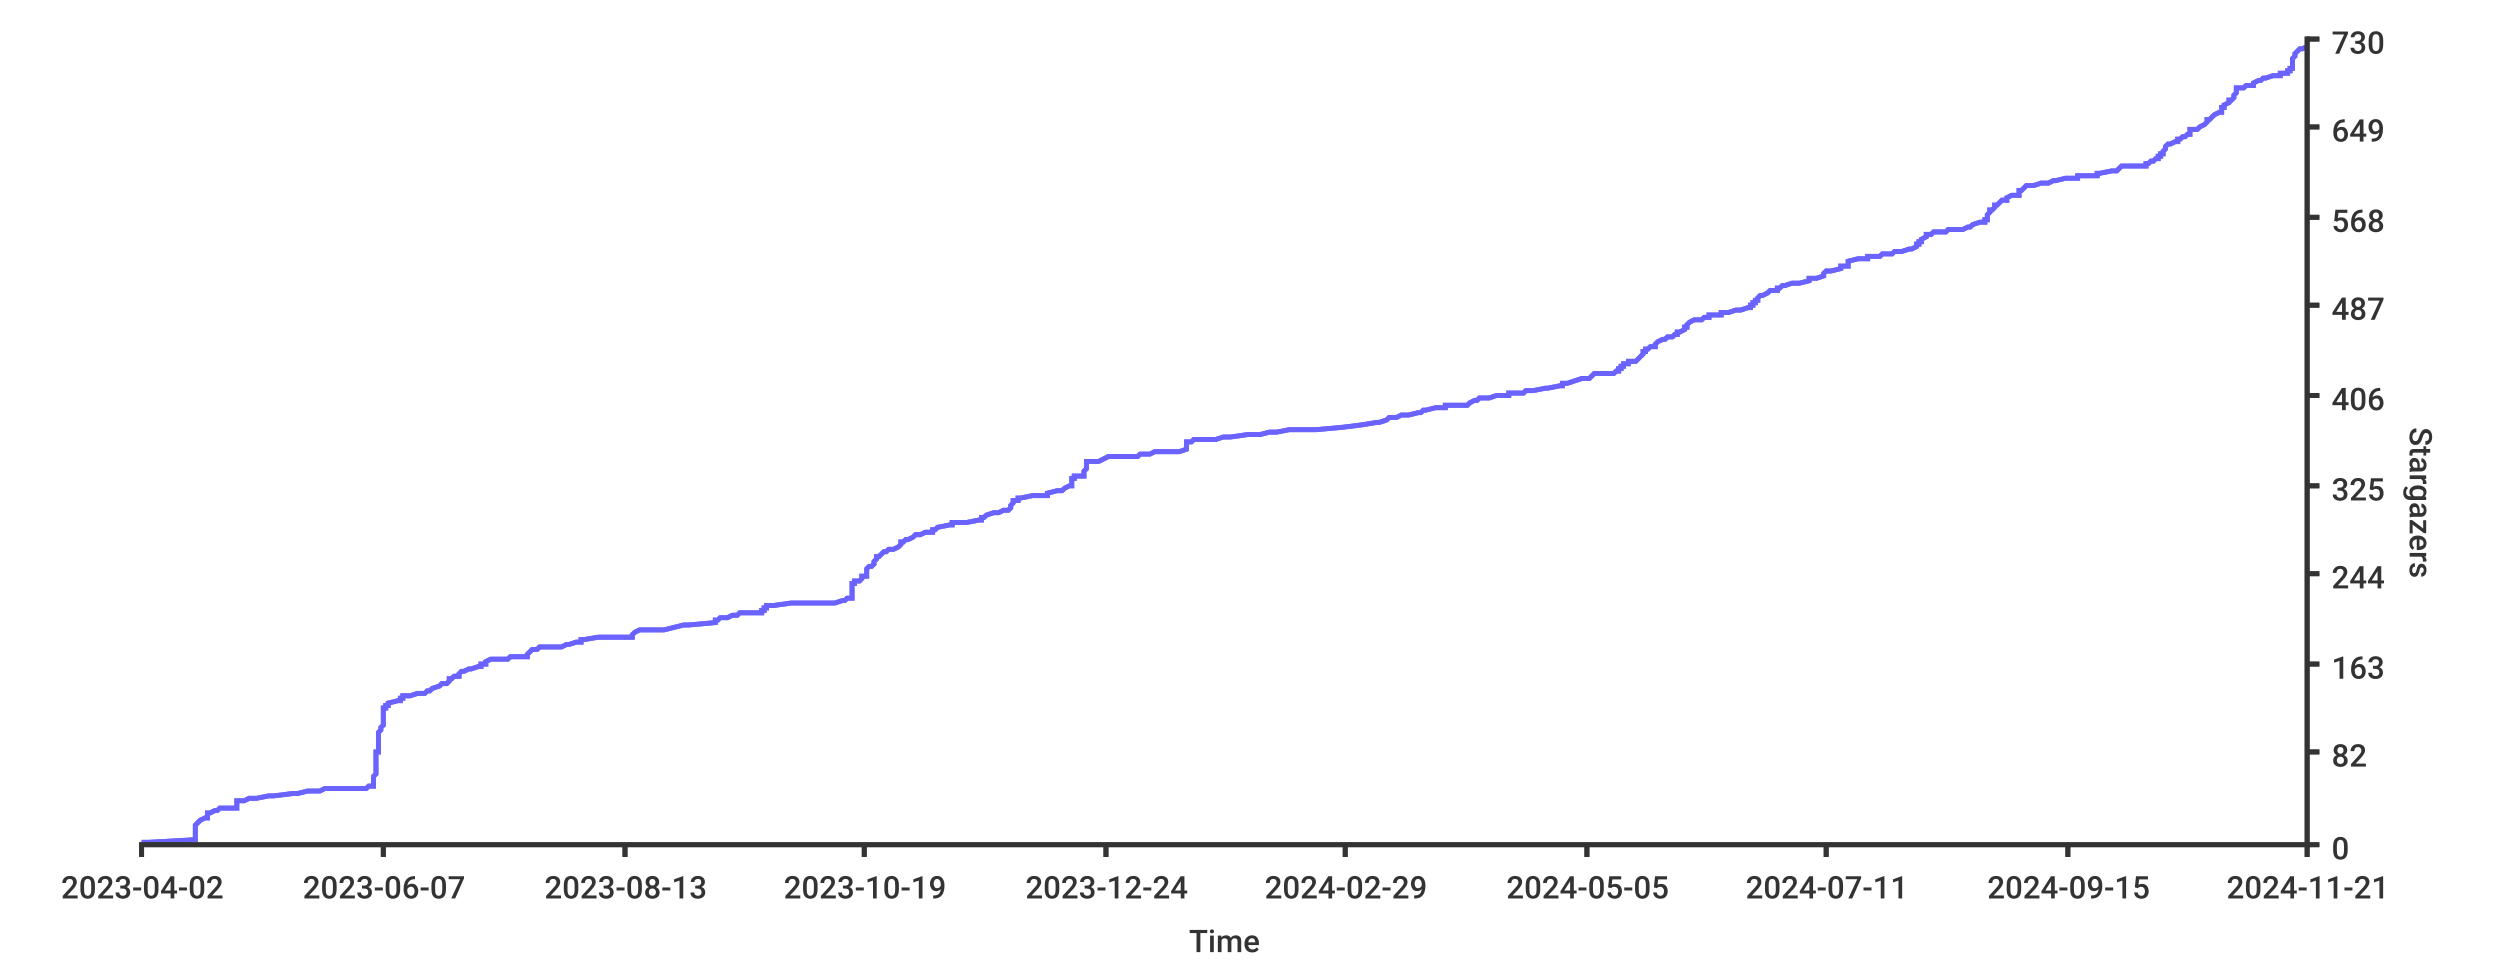
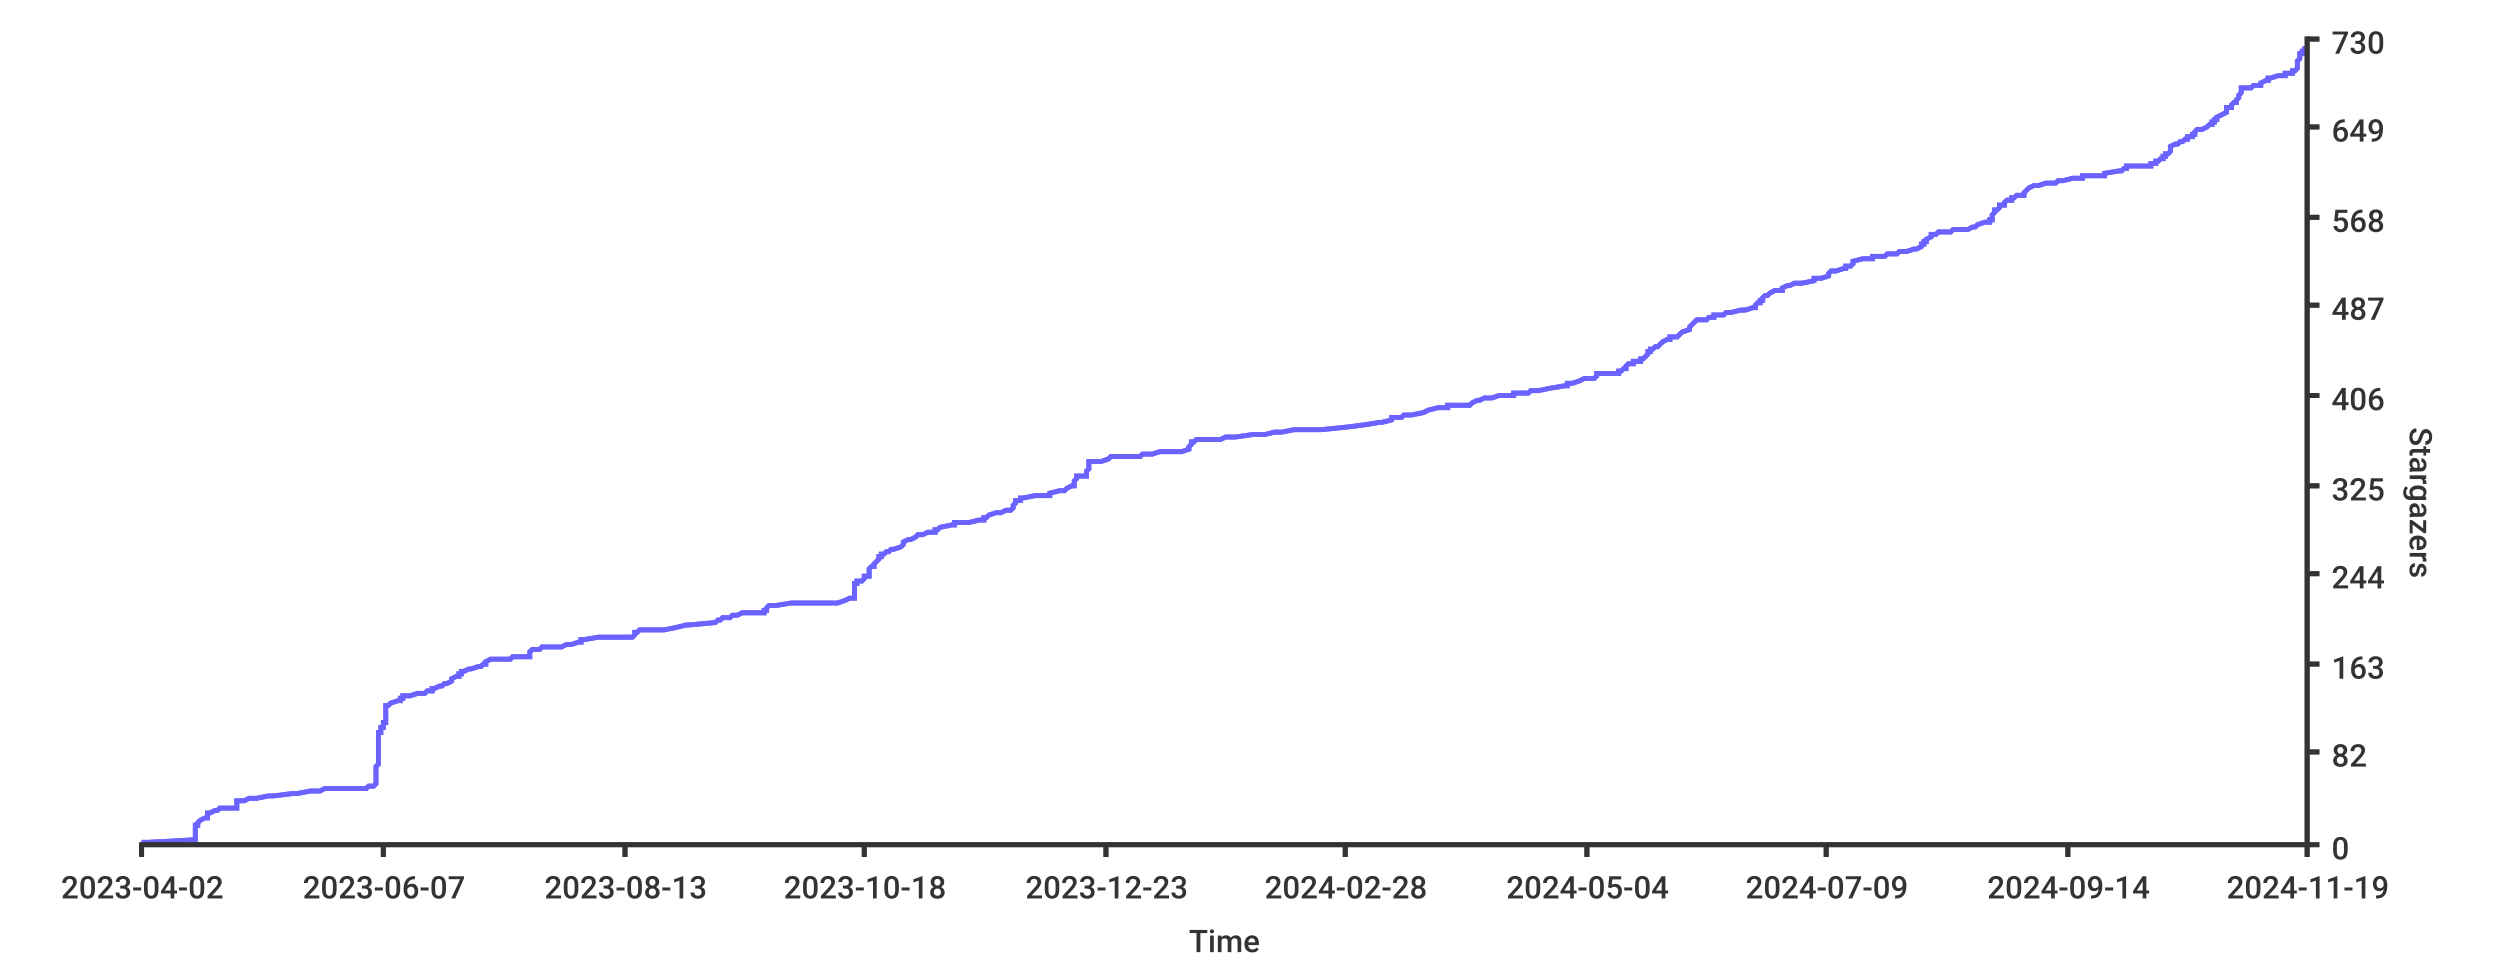
<svg xmlns="http://www.w3.org/2000/svg" width="1024px" height="400px">
  <style type="text/css">
path { fill: none; stroke: rgb(51,51,51); }
path.series { stroke: #6b63ff; }
rect.background { fill: rgb(255,255,255); stroke: none; }

text {
	stroke-width: 0;
	stroke: none;
	fill: rgba(51,51,51,1.0);
	font-size: 12.8px;
	font-family: 'Roboto Medium', sans-serif;
}
</style>
-   <rect x="0" y="0" width="1024px" height="400px" class="background" rx="8" />
-   <rect y="0" width="1024px" height="400px" class="background" rx="8" x="0" />
-   <path stroke-width="2" class="series" d="M 58 345 L 61 345 L 79 344 L 80 344 L 80 343 L 80 343 L 80 342 L 80 342 L 80 341 L 80 341 L 80 341 L 80 340 L 80 340 L 80 339 L 80 339 L 80 338 L 80 338 L 81 337 L 81 337 L 82 336 L 82 336 L 82 336 L 84 335 L 85 335 L 85 334 L 85 334 L 85 333 L 86 333 L 88 332 L 89 332 L 90 331 L 91 331 L 97 331 L 97 330 L 97 330 L 97 329 L 97 329 L 97 328 L 100 328 L 102 327 L 103 327 L 105 327 L 110 326 L 112 326 L 120 325 L 122 325 L 126 324 L 131 324 L 133 323 L 150 323 L 151 322 L 151 322 L 153 322 L 153 321 L 153 321 L 153 320 L 153 320 L 153 319 L 153 319 L 153 318 L 153 318 L 154 317 L 154 317 L 154 317 L 154 316 L 154 316 L 154 315 L 154 315 L 154 314 L 154 314 L 154 313 L 154 313 L 154 313 L 154 312 L 154 312 L 154 311 L 154 311 L 154 310 L 154 310 L 154 309 L 154 309 L 154 308 L 154 308 L 155 308 L 155 307 L 155 307 L 155 306 L 155 306 L 155 305 L 155 305 L 155 304 L 155 304 L 155 303 L 155 303 L 155 303 L 155 302 L 155 302 L 155 301 L 155 301 L 155 300 L 155 300 L 156 299 L 156 299 L 156 298 L 156 298 L 156 298 L 157 297 L 157 297 L 157 296 L 157 296 L 157 295 L 157 295 L 157 294 L 157 294 L 157 294 L 157 293 L 157 293 L 157 292 L 157 292 L 157 291 L 157 291 L 157 290 L 158 290 L 158 289 L 159 289 L 159 289 L 159 288 L 159 288 L 163 287 L 164 287 L 164 286 L 165 286 L 165 285 L 168 285 L 171 284 L 171 284 L 174 284 L 175 283 L 176 283 L 177 282 L 177 282 L 180 281 L 180 281 L 181 280 L 182 280 L 183 280 L 184 279 L 184 279 L 184 278 L 185 278 L 186 277 L 188 277 L 188 276 L 188 276 L 189 275 L 189 275 L 190 275 L 192 274 L 193 274 L 196 273 L 197 273 L 197 272 L 199 272 L 199 271 L 199 271 L 201 270 L 208 270 L 208 270 L 209 269 L 216 269 L 216 268 L 216 268 L 217 267 L 217 267 L 218 266 L 220 266 L 221 265 L 222 265 L 230 265 L 232 264 L 233 264 L 236 263 L 238 263 L 238 262 L 239 262 L 245 261 L 251 261 L 259 261 L 259 260 L 259 260 L 260 259 L 260 259 L 262 258 L 272 258 L 276 257 L 276 257 L 280 256 L 281 256 L 282 256 L 293 255 L 293 255 L 293 254 L 294 254 L 295 253 L 298 253 L 300 252 L 302 252 L 303 251 L 306 251 L 312 251 L 312 250 L 313 250 L 313 249 L 314 249 L 314 248 L 317 248 L 324 247 L 337 247 L 342 247 L 345 246 L 346 246 L 347 245 L 349 245 L 349 244 L 349 244 L 349 243 L 349 243 L 349 242 L 349 242 L 349 242 L 349 241 L 349 241 L 349 240 L 349 240 L 349 239 L 350 239 L 350 238 L 352 238 L 353 237 L 353 237 L 353 237 L 353 236 L 355 236 L 355 235 L 355 235 L 355 234 L 355 234 L 355 233 L 355 233 L 356 232 L 357 232 L 357 232 L 358 231 L 358 231 L 358 230 L 358 230 L 359 229 L 359 229 L 359 228 L 359 228 L 360 228 L 361 227 L 361 227 L 362 226 L 363 226 L 364 225 L 366 225 L 368 224 L 368 224 L 369 223 L 369 223 L 369 223 L 369 222 L 370 222 L 371 221 L 372 221 L 374 220 L 374 220 L 375 219 L 377 219 L 379 218 L 379 218 L 382 218 L 382 217 L 383 217 L 384 216 L 384 216 L 389 215 L 390 215 L 390 214 L 394 214 L 396 214 L 401 213 L 402 213 L 402 212 L 403 212 L 404 211 L 404 211 L 407 210 L 409 210 L 411 209 L 411 209 L 413 209 L 414 208 L 414 208 L 414 207 L 414 207 L 415 206 L 415 206 L 415 205 L 417 205 L 417 204 L 417 204 L 418 204 L 423 203 L 429 203 L 429 202 L 429 202 L 433 201 L 435 201 L 436 200 L 436 200 L 438 199 L 439 199 L 439 199 L 439 198 L 439 198 L 439 197 L 439 197 L 439 196 L 440 196 L 440 195 L 441 195 L 444 195 L 444 194 L 444 194 L 444 193 L 444 193 L 445 192 L 445 192 L 445 191 L 445 191 L 445 190 L 445 190 L 445 190 L 445 189 L 450 189 L 452 188 L 452 188 L 454 187 L 466 187 L 467 186 L 471 186 L 473 185 L 481 185 L 483 185 L 486 184 L 486 184 L 486 183 L 486 183 L 486 182 L 486 182 L 486 181 L 487 181 L 488 181 L 489 180 L 498 180 L 501 179 L 504 179 L 511 178 L 516 178 L 520 177 L 523 177 L 528 176 L 529 176 L 539 176 L 550 175 L 550 175 L 558 174 L 558 174 L 564 173 L 565 173 L 568 172 L 568 172 L 569 171 L 569 171 L 572 171 L 574 170 L 577 170 L 581 169 L 582 169 L 583 168 L 584 168 L 588 167 L 592 167 L 592 166 L 596 166 L 601 166 L 602 165 L 602 165 L 604 164 L 605 164 L 606 163 L 610 163 L 613 162 L 616 162 L 618 162 L 618 161 L 624 161 L 625 160 L 628 160 L 633 159 L 634 159 L 639 158 L 640 158 L 640 157 L 642 157 L 642 157 L 645 156 L 645 156 L 648 155 L 651 155 L 652 154 L 652 154 L 653 153 L 661 153 L 662 152 L 662 152 L 663 152 L 663 151 L 664 151 L 664 150 L 665 150 L 665 149 L 667 149 L 667 148 L 669 148 L 670 148 L 671 147 L 671 147 L 672 146 L 672 146 L 673 145 L 673 145 L 673 144 L 674 144 L 674 143 L 674 143 L 675 143 L 676 142 L 678 142 L 678 141 L 678 141 L 679 140 L 679 140 L 681 139 L 682 139 L 683 138 L 683 138 L 685 138 L 686 137 L 687 137 L 687 136 L 688 136 L 690 135 L 690 135 L 690 134 L 691 134 L 691 133 L 691 133 L 691 133 L 692 132 L 692 132 L 694 131 L 697 131 L 698 130 L 700 130 L 700 129 L 703 129 L 705 129 L 705 128 L 708 128 L 711 127 L 713 127 L 716 126 L 717 126 L 717 125 L 718 125 L 718 124 L 719 124 L 719 124 L 719 123 L 720 123 L 720 122 L 720 122 L 721 121 L 722 121 L 724 120 L 724 120 L 725 119 L 725 119 L 728 119 L 728 118 L 729 118 L 730 117 L 731 117 L 734 116 L 737 116 L 741 115 L 741 115 L 741 115 L 741 114 L 744 114 L 747 113 L 747 113 L 747 112 L 747 112 L 748 111 L 750 111 L 754 110 L 754 110 L 754 110 L 754 109 L 757 109 L 757 108 L 757 108 L 757 107 L 757 107 L 761 106 L 765 106 L 765 105 L 770 105 L 770 105 L 771 104 L 775 104 L 776 103 L 779 103 L 782 102 L 783 102 L 785 101 L 785 101 L 785 100 L 786 100 L 786 100 L 786 99 L 787 99 L 787 98 L 787 98 L 789 97 L 789 97 L 789 96 L 790 96 L 791 96 L 792 95 L 797 95 L 798 94 L 804 94 L 806 93 L 807 93 L 808 92 L 808 92 L 811 91 L 812 91 L 813 91 L 813 90 L 814 90 L 814 89 L 814 89 L 814 88 L 814 88 L 815 87 L 815 87 L 815 86 L 815 86 L 816 86 L 817 85 L 817 85 L 817 84 L 818 84 L 819 83 L 819 83 L 820 82 L 821 82 L 822 82 L 822 81 L 822 81 L 824 80 L 827 80 L 827 79 L 827 79 L 827 78 L 828 78 L 829 77 L 829 77 L 829 77 L 830 76 L 833 76 L 836 75 L 839 75 L 841 74 L 842 74 L 846 73 L 851 73 L 851 72 L 854 72 L 859 72 L 859 71 L 860 71 L 865 70 L 867 70 L 868 69 L 868 69 L 869 68 L 879 68 L 879 67 L 880 67 L 880 67 L 881 66 L 882 66 L 883 65 L 884 65 L 884 64 L 885 64 L 885 63 L 886 63 L 886 63 L 886 62 L 886 62 L 887 61 L 887 61 L 887 60 L 887 60 L 888 59 L 889 59 L 891 58 L 892 58 L 892 58 L 892 57 L 893 57 L 894 56 L 895 56 L 896 55 L 897 55 L 897 54 L 897 54 L 897 53 L 899 53 L 900 53 L 901 52 L 901 52 L 903 51 L 903 51 L 904 50 L 904 50 L 904 49 L 905 49 L 905 49 L 906 48 L 906 48 L 907 47 L 907 47 L 909 46 L 910 46 L 910 45 L 910 45 L 910 44 L 910 44 L 911 44 L 911 43 L 911 43 L 913 42 L 913 42 L 913 41 L 914 41 L 915 40 L 915 40 L 915 39 L 915 39 L 915 39 L 916 38 L 916 38 L 916 37 L 916 37 L 916 36 L 919 36 L 920 35 L 923 35 L 923 34 L 923 34 L 923 34 L 925 33 L 926 33 L 927 32 L 928 32 L 931 31 L 934 31 L 934 30 L 936 30 L 937 30 L 937 29 L 938 29 L 938 28 L 939 28 L 939 27 L 939 27 L 939 26 L 939 26 L 939 25 L 939 25 L 939 25 L 939 24 L 939 24 L 940 23 L 940 23 L 940 22 L 940 22 L 941 21 L 941 21 L 942 20 L 942 20 L 943 20 L 945 19 L 945 19" />
-   <path stroke-width="2" class="series" d="M 58 345 L 61 345 L 79 344 L 80 344 L 80 343 L 80 343 L 80 342 L 80 342 L 80 341 L 80 341 L 80 341 L 80 340 L 80 340 L 80 339 L 80 339 L 80 338 L 80 338 L 81 337 L 81 337 L 82 336 L 82 336 L 82 336 L 84 335 L 85 335 L 85 334 L 85 334 L 85 333 L 86 333 L 88 332 L 89 332 L 90 331 L 91 331 L 97 331 L 97 330 L 97 330 L 97 329 L 97 329 L 97 328 L 100 328 L 102 327 L 103 327 L 105 327 L 110 326 L 112 326 L 120 325 L 122 325 L 126 324 L 131 324 L 133 323 L 150 323 L 151 322 L 151 322 L 153 322 L 153 321 L 153 321 L 153 320 L 153 320 L 153 319 L 153 319 L 153 318 L 153 318 L 154 317 L 154 317 L 154 317 L 154 316 L 154 316 L 154 315 L 154 315 L 154 314 L 154 314 L 154 313 L 154 313 L 154 313 L 154 312 L 154 312 L 154 311 L 154 311 L 154 310 L 154 310 L 154 309 L 154 309 L 154 308 L 154 308 L 155 308 L 155 307 L 155 307 L 155 306 L 155 306 L 155 305 L 155 305 L 155 304 L 155 304 L 155 303 L 155 303 L 155 303 L 155 302 L 155 302 L 155 301 L 155 301 L 155 300 L 155 300 L 156 299 L 156 299 L 156 298 L 156 298 L 156 298 L 157 297 L 157 297 L 157 296 L 157 296 L 157 295 L 157 295 L 157 294 L 157 294 L 157 294 L 157 293 L 157 293 L 157 292 L 157 292 L 157 291 L 157 291 L 157 290 L 158 290 L 158 289 L 159 289 L 159 289 L 159 288 L 159 288 L 163 287 L 164 287 L 164 286 L 165 286 L 165 285 L 168 285 L 171 284 L 171 284 L 174 284 L 175 283 L 176 283 L 177 282 L 177 282 L 180 281 L 180 281 L 181 280 L 182 280 L 183 280 L 184 279 L 184 279 L 184 278 L 185 278 L 186 277 L 188 277 L 188 276 L 188 276 L 189 275 L 189 275 L 190 275 L 192 274 L 193 274 L 196 273 L 197 273 L 197 272 L 199 272 L 199 271 L 199 271 L 201 270 L 208 270 L 208 270 L 209 269 L 216 269 L 216 268 L 216 268 L 217 267 L 217 267 L 218 266 L 220 266 L 221 265 L 222 265 L 230 265 L 232 264 L 233 264 L 236 263 L 238 263 L 238 262 L 239 262 L 245 261 L 251 261 L 259 261 L 259 260 L 259 260 L 260 259 L 260 259 L 262 258 L 272 258 L 276 257 L 276 257 L 280 256 L 281 256 L 282 256 L 293 255 L 293 255 L 293 254 L 294 254 L 295 253 L 298 253 L 300 252 L 302 252 L 303 251 L 306 251 L 312 251 L 312 250 L 313 250 L 313 249 L 314 249 L 314 248 L 317 248 L 324 247 L 337 247 L 342 247 L 345 246 L 346 246 L 347 245 L 349 245 L 349 244 L 349 244 L 349 243 L 349 243 L 349 242 L 349 242 L 349 242 L 349 241 L 349 241 L 349 240 L 349 240 L 349 239 L 350 239 L 350 238 L 352 238 L 353 237 L 353 237 L 353 237 L 353 236 L 355 236 L 355 235 L 355 235 L 355 234 L 355 234 L 355 233 L 355 233 L 356 232 L 357 232 L 357 232 L 358 231 L 358 231 L 358 230 L 358 230 L 359 229 L 359 229 L 359 228 L 359 228 L 360 228 L 361 227 L 361 227 L 362 226 L 363 226 L 364 225 L 366 225 L 368 224 L 368 224 L 369 223 L 369 223 L 369 223 L 369 222 L 370 222 L 371 221 L 372 221 L 374 220 L 374 220 L 375 219 L 377 219 L 379 218 L 379 218 L 382 218 L 382 217 L 383 217 L 384 216 L 384 216 L 389 215 L 390 215 L 390 214 L 394 214 L 396 214 L 401 213 L 402 213 L 402 212 L 403 212 L 404 211 L 404 211 L 407 210 L 409 210 L 411 209 L 411 209 L 413 209 L 414 208 L 414 208 L 414 207 L 414 207 L 415 206 L 415 206 L 415 205 L 417 205 L 417 204 L 417 204 L 418 204 L 423 203 L 429 203 L 429 202 L 429 202 L 433 201 L 435 201 L 436 200 L 436 200 L 438 199 L 439 199 L 439 199 L 439 198 L 439 198 L 439 197 L 439 197 L 439 196 L 440 196 L 440 195 L 441 195 L 444 195 L 444 194 L 444 194 L 444 193 L 444 193 L 445 192 L 445 192 L 445 191 L 445 191 L 445 190 L 445 190 L 445 190 L 445 189 L 450 189 L 452 188 L 452 188 L 454 187 L 466 187 L 467 186 L 471 186 L 473 185 L 481 185 L 483 185 L 486 184 L 486 184 L 486 183 L 486 183 L 486 182 L 486 182 L 486 181 L 487 181 L 488 181 L 489 180 L 498 180 L 501 179 L 504 179 L 511 178 L 516 178 L 520 177 L 523 177 L 528 176 L 529 176 L 539 176 L 550 175 L 550 175 L 558 174 L 558 174 L 564 173 L 565 173 L 568 172 L 568 172 L 569 171 L 569 171 L 572 171 L 574 170 L 577 170 L 581 169 L 582 169 L 583 168 L 584 168 L 588 167 L 592 167 L 592 166 L 596 166 L 601 166 L 602 165 L 602 165 L 604 164 L 605 164 L 606 163 L 610 163 L 613 162 L 616 162 L 618 162 L 618 161 L 624 161 L 625 160 L 628 160 L 633 159 L 634 159 L 639 158 L 640 158 L 640 157 L 642 157 L 642 157 L 645 156 L 645 156 L 648 155 L 651 155 L 652 154 L 652 154 L 653 153 L 661 153 L 662 152 L 662 152 L 663 152 L 663 151 L 664 151 L 664 150 L 665 150 L 665 149 L 667 149 L 667 148 L 669 148 L 670 148 L 671 147 L 671 147 L 672 146 L 672 146 L 673 145 L 673 145 L 673 144 L 674 144 L 674 143 L 674 143 L 675 143 L 676 142 L 678 142 L 678 141 L 678 141 L 679 140 L 679 140 L 681 139 L 682 139 L 683 138 L 683 138 L 685 138 L 686 137 L 687 137 L 687 136 L 688 136 L 690 135 L 690 135 L 690 134 L 691 134 L 691 133 L 691 133 L 691 133 L 692 132 L 692 132 L 694 131 L 697 131 L 698 130 L 700 130 L 700 129 L 703 129 L 705 129 L 705 128 L 708 128 L 711 127 L 713 127 L 716 126 L 717 126 L 717 125 L 718 125 L 718 124 L 719 124 L 719 124 L 719 123 L 720 123 L 720 122 L 720 122 L 721 121 L 722 121 L 724 120 L 724 120 L 725 119 L 725 119 L 728 119 L 728 118 L 729 118 L 730 117 L 731 117 L 734 116 L 737 116 L 741 115 L 741 115 L 741 115 L 741 114 L 744 114 L 747 113 L 747 113 L 747 112 L 747 112 L 748 111 L 750 111 L 754 110 L 754 110 L 754 110 L 754 109 L 757 109 L 757 108 L 757 108 L 757 107 L 757 107 L 761 106 L 765 106 L 765 105 L 770 105 L 770 105 L 771 104 L 775 104 L 776 103 L 779 103 L 782 102 L 783 102 L 785 101 L 785 101 L 785 100 L 786 100 L 786 100 L 786 99 L 787 99 L 787 98 L 787 98 L 789 97 L 789 97 L 789 96 L 790 96 L 791 96 L 792 95 L 797 95 L 798 94 L 804 94 L 806 93 L 807 93 L 808 92 L 808 92 L 811 91 L 812 91 L 813 91 L 813 90 L 814 90 L 814 89 L 814 89 L 814 88 L 814 88 L 815 87 L 815 87 L 815 86 L 815 86 L 816 86 L 817 85 L 817 85 L 817 84 L 818 84 L 819 83 L 819 83 L 820 82 L 821 82 L 822 82 L 822 81 L 822 81 L 824 80 L 827 80 L 827 79 L 827 79 L 827 78 L 828 78 L 829 77 L 829 77 L 829 77 L 830 76 L 833 76 L 836 75 L 839 75 L 841 74 L 842 74 L 846 73 L 851 73 L 851 72 L 854 72 L 859 72 L 859 71 L 860 71 L 865 70 L 867 70 L 868 69 L 868 69 L 869 68 L 879 68 L 879 67 L 880 67 L 880 67 L 881 66 L 882 66 L 883 65 L 884 65 L 884 64 L 885 64 L 885 63 L 886 63 L 886 63 L 886 62 L 886 62 L 887 61 L 887 61 L 887 60 L 887 60 L 888 59 L 889 59 L 891 58 L 892 58 L 892 58 L 892 57 L 893 57 L 894 56 L 895 56 L 896 55 L 897 55 L 897 54 L 897 54 L 897 53 L 899 53 L 900 53 L 901 52 L 901 52 L 903 51 L 903 51 L 904 50 L 904 50 L 904 49 L 905 49 L 905 49 L 906 48 L 906 48 L 907 47 L 907 47 L 909 46 L 910 46 L 910 45 L 910 45 L 910 44 L 910 44 L 911 44 L 911 43 L 911 43 L 913 42 L 913 42 L 913 41 L 914 41 L 915 40 L 915 40 L 915 39 L 915 39 L 915 39 L 916 38 L 916 38 L 916 37 L 916 37 L 916 36 L 919 36 L 920 35 L 923 35 L 923 34 L 923 34 L 923 34 L 925 33 L 926 33 L 927 32 L 928 32 L 931 31 L 934 31 L 934 30 L 936 30 L 937 30 L 937 29 L 938 29 L 938 28 L 939 28 L 939 27 L 939 27 L 939 26 L 939 26 L 939 25 L 939 25 L 939 25 L 939 24 L 939 24 L 940 23 L 940 23 L 940 22 L 940 22 L 941 21 L 941 21 L 942 20 L 942 20 L 943 20 L 945 19 L 945 19" />
+   <rect width="1024px" height="400px" class="background" rx="8" x="0" y="0" />
+   <rect class="background" rx="8" x="0" y="0" width="1024px" height="400px" />
+   <path stroke-width="2" class="series" d="M 58 345 L 61 345 L 79 344 L 80 344 L 80 343 L 80 343 L 80 342 L 80 342 L 80 341 L 80 341 L 80 341 L 80 340 L 80 340 L 80 339 L 80 339 L 80 338 L 81 338 L 81 337 L 81 337 L 82 336 L 82 336 L 82 336 L 84 335 L 85 335 L 85 334 L 85 334 L 85 333 L 86 333 L 88 332 L 89 332 L 90 331 L 91 331 L 97 331 L 97 330 L 97 330 L 97 329 L 97 329 L 97 328 L 100 328 L 102 327 L 103 327 L 105 327 L 110 326 L 112 326 L 120 325 L 122 325 L 127 324 L 131 324 L 133 323 L 150 323 L 151 322 L 151 322 L 153 322 L 154 321 L 154 321 L 154 320 L 154 320 L 154 319 L 154 319 L 154 318 L 154 318 L 154 317 L 154 317 L 154 317 L 154 316 L 154 316 L 154 315 L 154 315 L 154 314 L 154 314 L 155 313 L 155 313 L 155 313 L 155 312 L 155 312 L 155 311 L 155 311 L 155 310 L 155 310 L 155 309 L 155 309 L 155 308 L 155 308 L 155 308 L 155 307 L 155 307 L 155 306 L 155 306 L 155 305 L 155 305 L 155 304 L 155 304 L 155 303 L 155 303 L 155 303 L 155 302 L 155 302 L 155 301 L 155 301 L 155 300 L 156 300 L 156 299 L 156 299 L 156 298 L 156 298 L 157 298 L 157 297 L 157 297 L 157 296 L 158 296 L 158 295 L 158 295 L 158 294 L 158 294 L 158 294 L 158 293 L 158 293 L 158 292 L 158 292 L 158 291 L 158 291 L 158 290 L 158 290 L 158 289 L 159 289 L 159 289 L 160 288 L 160 288 L 163 287 L 164 287 L 164 286 L 165 286 L 165 285 L 168 285 L 171 284 L 172 284 L 174 284 L 175 283 L 177 283 L 177 282 L 178 282 L 180 281 L 181 281 L 182 280 L 183 280 L 183 280 L 185 279 L 185 279 L 185 278 L 185 278 L 187 277 L 188 277 L 188 276 L 189 276 L 189 275 L 189 275 L 190 275 L 192 274 L 193 274 L 196 273 L 197 273 L 198 272 L 199 272 L 199 271 L 199 271 L 201 270 L 208 270 L 209 270 L 210 269 L 217 269 L 217 268 L 217 268 L 217 267 L 217 267 L 218 266 L 221 266 L 222 265 L 222 265 L 230 265 L 232 264 L 234 264 L 237 263 L 238 263 L 238 262 L 239 262 L 245 261 L 252 261 L 259 261 L 260 260 L 260 260 L 260 259 L 261 259 L 262 258 L 272 258 L 277 257 L 277 257 L 281 256 L 282 256 L 282 256 L 293 255 L 293 255 L 294 254 L 295 254 L 296 253 L 299 253 L 300 252 L 302 252 L 304 251 L 306 251 L 313 251 L 313 250 L 314 250 L 314 249 L 314 249 L 315 248 L 318 248 L 324 247 L 338 247 L 343 247 L 346 246 L 346 246 L 348 245 L 350 245 L 350 244 L 350 244 L 350 243 L 350 243 L 350 242 L 350 242 L 350 242 L 350 241 L 350 241 L 350 240 L 350 240 L 350 239 L 351 239 L 351 238 L 353 238 L 354 237 L 354 237 L 354 237 L 354 236 L 356 236 L 356 235 L 356 235 L 356 234 L 356 234 L 356 233 L 356 233 L 357 232 L 358 232 L 358 232 L 358 231 L 358 231 L 359 230 L 359 230 L 360 229 L 360 229 L 360 228 L 360 228 L 361 228 L 361 227 L 362 227 L 363 226 L 364 226 L 365 225 L 366 225 L 369 224 L 369 224 L 370 223 L 370 223 L 370 223 L 370 222 L 370 222 L 372 221 L 373 221 L 375 220 L 375 220 L 376 219 L 378 219 L 380 218 L 380 218 L 383 218 L 383 217 L 384 217 L 385 216 L 385 216 L 390 215 L 391 215 L 391 214 L 395 214 L 397 214 L 401 213 L 403 213 L 403 212 L 404 212 L 405 211 L 405 211 L 408 210 L 410 210 L 412 209 L 412 209 L 414 209 L 415 208 L 415 208 L 415 207 L 415 207 L 416 206 L 416 206 L 416 205 L 418 205 L 418 204 L 418 204 L 419 204 L 424 203 L 430 203 L 430 202 L 430 202 L 434 201 L 436 201 L 437 200 L 437 200 L 439 199 L 440 199 L 440 199 L 440 198 L 440 198 L 440 197 L 440 197 L 441 196 L 441 196 L 441 195 L 442 195 L 445 195 L 445 194 L 445 194 L 445 193 L 445 193 L 446 192 L 446 192 L 446 191 L 446 191 L 446 190 L 446 190 L 446 190 L 446 189 L 451 189 L 454 188 L 454 188 L 455 187 L 467 187 L 468 186 L 472 186 L 475 185 L 482 185 L 484 185 L 487 184 L 487 184 L 487 183 L 487 183 L 488 182 L 488 182 L 488 181 L 488 181 L 489 181 L 490 180 L 500 180 L 502 179 L 506 179 L 513 178 L 518 178 L 522 177 L 525 177 L 530 176 L 530 176 L 541 176 L 551 175 L 551 175 L 559 174 L 559 174 L 565 173 L 566 173 L 570 172 L 570 172 L 570 171 L 571 171 L 574 171 L 575 170 L 578 170 L 583 169 L 583 169 L 585 168 L 585 168 L 589 167 L 593 167 L 593 166 L 598 166 L 602 166 L 603 165 L 603 165 L 605 164 L 606 164 L 608 163 L 611 163 L 614 162 L 617 162 L 620 162 L 620 161 L 626 161 L 627 160 L 630 160 L 635 159 L 635 159 L 641 158 L 642 158 L 642 157 L 644 157 L 644 157 L 647 156 L 647 156 L 649 155 L 653 155 L 654 154 L 654 154 L 654 153 L 663 153 L 663 152 L 664 152 L 664 152 L 665 151 L 666 151 L 666 150 L 666 150 L 667 149 L 669 149 L 669 148 L 671 148 L 672 148 L 672 147 L 673 147 L 674 146 L 674 146 L 675 145 L 675 145 L 675 144 L 676 144 L 676 143 L 676 143 L 677 143 L 678 142 L 679 142 L 680 141 L 680 141 L 681 140 L 681 140 L 683 139 L 684 139 L 684 138 L 685 138 L 687 138 L 688 137 L 688 137 L 689 136 L 689 136 L 692 135 L 692 135 L 692 134 L 692 134 L 693 133 L 693 133 L 693 133 L 694 132 L 694 132 L 695 131 L 699 131 L 700 130 L 702 130 L 702 129 L 705 129 L 706 129 L 707 128 L 709 128 L 713 127 L 715 127 L 718 126 L 719 126 L 719 125 L 719 125 L 720 124 L 720 124 L 721 124 L 721 123 L 722 123 L 722 122 L 722 122 L 723 121 L 724 121 L 725 120 L 725 120 L 727 119 L 727 119 L 730 119 L 730 118 L 730 118 L 732 117 L 733 117 L 735 116 L 738 116 L 743 115 L 743 115 L 743 115 L 743 114 L 746 114 L 749 113 L 749 113 L 749 112 L 749 112 L 750 111 L 752 111 L 755 110 L 756 110 L 756 110 L 756 109 L 758 109 L 759 108 L 759 108 L 759 107 L 759 107 L 763 106 L 767 106 L 767 105 L 772 105 L 772 105 L 773 104 L 777 104 L 778 103 L 781 103 L 784 102 L 785 102 L 787 101 L 787 101 L 787 100 L 788 100 L 788 100 L 788 99 L 789 99 L 789 98 L 789 98 L 791 97 L 791 97 L 791 96 L 792 96 L 793 96 L 794 95 L 799 95 L 800 94 L 806 94 L 808 93 L 809 93 L 810 92 L 810 92 L 813 91 L 814 91 L 815 91 L 815 90 L 816 90 L 816 89 L 816 89 L 816 88 L 816 88 L 817 87 L 817 87 L 817 86 L 817 86 L 818 86 L 819 85 L 819 85 L 819 84 L 821 84 L 821 83 L 821 83 L 822 82 L 824 82 L 824 82 L 824 81 L 825 81 L 826 80 L 829 80 L 829 79 L 829 79 L 830 78 L 830 78 L 831 77 L 831 77 L 831 77 L 833 76 L 835 76 L 838 75 L 842 75 L 843 74 L 845 74 L 849 73 L 853 73 L 853 72 L 857 72 L 862 72 L 862 71 L 862 71 L 868 70 L 869 70 L 870 69 L 871 69 L 871 68 L 881 68 L 881 67 L 883 67 L 883 67 L 883 66 L 884 66 L 885 65 L 886 65 L 886 64 L 887 64 L 887 63 L 888 63 L 888 63 L 889 62 L 889 62 L 889 61 L 889 61 L 889 60 L 889 60 L 891 59 L 892 59 L 893 58 L 894 58 L 894 58 L 895 57 L 896 57 L 896 56 L 898 56 L 898 55 L 899 55 L 899 54 L 899 54 L 900 53 L 902 53 L 902 53 L 904 52 L 904 52 L 905 51 L 906 51 L 906 50 L 907 50 L 907 49 L 907 49 L 908 49 L 908 48 L 908 48 L 910 47 L 910 47 L 912 46 L 912 46 L 912 45 L 912 45 L 912 44 L 913 44 L 914 44 L 914 43 L 914 43 L 915 42 L 916 42 L 916 41 L 916 41 L 917 40 L 917 40 L 917 39 L 917 39 L 917 39 L 918 38 L 918 38 L 918 37 L 918 37 L 918 36 L 922 36 L 923 35 L 926 35 L 926 34 L 926 34 L 926 34 L 928 33 L 929 33 L 929 32 L 930 32 L 933 31 L 936 31 L 936 30 L 938 30 L 939 30 L 939 29 L 940 29 L 941 28 L 941 28 L 941 27 L 941 27 L 941 26 L 941 26 L 941 25 L 941 25 L 941 25 L 942 24 L 942 24 L 942 23 L 942 23 L 942 22 L 943 22 L 943 21 L 944 21 L 944 20 L 945 20 L 945 20" />
+   <path stroke-width="2" class="series" d="M 58 345 L 61 345 L 79 344 L 80 344 L 80 343 L 80 343 L 80 342 L 80 342 L 80 341 L 80 341 L 80 341 L 80 340 L 80 340 L 80 339 L 80 339 L 80 338 L 81 338 L 81 337 L 81 337 L 82 336 L 82 336 L 82 336 L 84 335 L 85 335 L 85 334 L 85 334 L 85 333 L 86 333 L 88 332 L 89 332 L 90 331 L 91 331 L 97 331 L 97 330 L 97 330 L 97 329 L 97 329 L 97 328 L 100 328 L 102 327 L 103 327 L 105 327 L 110 326 L 112 326 L 120 325 L 122 325 L 127 324 L 131 324 L 133 323 L 150 323 L 151 322 L 151 322 L 153 322 L 154 321 L 154 321 L 154 320 L 154 320 L 154 319 L 154 319 L 154 318 L 154 318 L 154 317 L 154 317 L 154 317 L 154 316 L 154 316 L 154 315 L 154 315 L 154 314 L 154 314 L 155 313 L 155 313 L 155 313 L 155 312 L 155 312 L 155 311 L 155 311 L 155 310 L 155 310 L 155 309 L 155 309 L 155 308 L 155 308 L 155 308 L 155 307 L 155 307 L 155 306 L 155 306 L 155 305 L 155 305 L 155 304 L 155 304 L 155 303 L 155 303 L 155 303 L 155 302 L 155 302 L 155 301 L 155 301 L 155 300 L 156 300 L 156 299 L 156 299 L 156 298 L 156 298 L 157 298 L 157 297 L 157 297 L 157 296 L 158 296 L 158 295 L 158 295 L 158 294 L 158 294 L 158 294 L 158 293 L 158 293 L 158 292 L 158 292 L 158 291 L 158 291 L 158 290 L 158 290 L 158 289 L 159 289 L 159 289 L 160 288 L 160 288 L 163 287 L 164 287 L 164 286 L 165 286 L 165 285 L 168 285 L 171 284 L 172 284 L 174 284 L 175 283 L 177 283 L 177 282 L 178 282 L 180 281 L 181 281 L 182 280 L 183 280 L 183 280 L 185 279 L 185 279 L 185 278 L 185 278 L 187 277 L 188 277 L 188 276 L 189 276 L 189 275 L 189 275 L 190 275 L 192 274 L 193 274 L 196 273 L 197 273 L 198 272 L 199 272 L 199 271 L 199 271 L 201 270 L 208 270 L 209 270 L 210 269 L 217 269 L 217 268 L 217 268 L 217 267 L 217 267 L 218 266 L 221 266 L 222 265 L 222 265 L 230 265 L 232 264 L 234 264 L 237 263 L 238 263 L 238 262 L 239 262 L 245 261 L 252 261 L 259 261 L 260 260 L 260 260 L 260 259 L 261 259 L 262 258 L 272 258 L 277 257 L 277 257 L 281 256 L 282 256 L 282 256 L 293 255 L 293 255 L 294 254 L 295 254 L 296 253 L 299 253 L 300 252 L 302 252 L 304 251 L 306 251 L 313 251 L 313 250 L 314 250 L 314 249 L 314 249 L 315 248 L 318 248 L 324 247 L 338 247 L 343 247 L 346 246 L 346 246 L 348 245 L 350 245 L 350 244 L 350 244 L 350 243 L 350 243 L 350 242 L 350 242 L 350 242 L 350 241 L 350 241 L 350 240 L 350 240 L 350 239 L 351 239 L 351 238 L 353 238 L 354 237 L 354 237 L 354 237 L 354 236 L 356 236 L 356 235 L 356 235 L 356 234 L 356 234 L 356 233 L 356 233 L 357 232 L 358 232 L 358 232 L 358 231 L 358 231 L 359 230 L 359 230 L 360 229 L 360 229 L 360 228 L 360 228 L 361 228 L 361 227 L 362 227 L 363 226 L 364 226 L 365 225 L 366 225 L 369 224 L 369 224 L 370 223 L 370 223 L 370 223 L 370 222 L 370 222 L 372 221 L 373 221 L 375 220 L 375 220 L 376 219 L 378 219 L 380 218 L 380 218 L 383 218 L 383 217 L 384 217 L 385 216 L 385 216 L 390 215 L 391 215 L 391 214 L 395 214 L 397 214 L 401 213 L 403 213 L 403 212 L 404 212 L 405 211 L 405 211 L 408 210 L 410 210 L 412 209 L 412 209 L 414 209 L 415 208 L 415 208 L 415 207 L 415 207 L 416 206 L 416 206 L 416 205 L 418 205 L 418 204 L 418 204 L 419 204 L 424 203 L 430 203 L 430 202 L 430 202 L 434 201 L 436 201 L 437 200 L 437 200 L 439 199 L 440 199 L 440 199 L 440 198 L 440 198 L 440 197 L 440 197 L 441 196 L 441 196 L 441 195 L 442 195 L 445 195 L 445 194 L 445 194 L 445 193 L 445 193 L 446 192 L 446 192 L 446 191 L 446 191 L 446 190 L 446 190 L 446 190 L 446 189 L 451 189 L 454 188 L 454 188 L 455 187 L 467 187 L 468 186 L 472 186 L 475 185 L 482 185 L 484 185 L 487 184 L 487 184 L 487 183 L 487 183 L 488 182 L 488 182 L 488 181 L 488 181 L 489 181 L 490 180 L 500 180 L 502 179 L 506 179 L 513 178 L 518 178 L 522 177 L 525 177 L 530 176 L 530 176 L 541 176 L 551 175 L 551 175 L 559 174 L 559 174 L 565 173 L 566 173 L 570 172 L 570 172 L 570 171 L 571 171 L 574 171 L 575 170 L 578 170 L 583 169 L 583 169 L 585 168 L 585 168 L 589 167 L 593 167 L 593 166 L 598 166 L 602 166 L 603 165 L 603 165 L 605 164 L 606 164 L 608 163 L 611 163 L 614 162 L 617 162 L 620 162 L 620 161 L 626 161 L 627 160 L 630 160 L 635 159 L 635 159 L 641 158 L 642 158 L 642 157 L 644 157 L 644 157 L 647 156 L 647 156 L 649 155 L 653 155 L 654 154 L 654 154 L 654 153 L 663 153 L 663 152 L 664 152 L 664 152 L 665 151 L 666 151 L 666 150 L 666 150 L 667 149 L 669 149 L 669 148 L 671 148 L 672 148 L 672 147 L 673 147 L 674 146 L 674 146 L 675 145 L 675 145 L 675 144 L 676 144 L 676 143 L 676 143 L 677 143 L 678 142 L 679 142 L 680 141 L 680 141 L 681 140 L 681 140 L 683 139 L 684 139 L 684 138 L 685 138 L 687 138 L 688 137 L 688 137 L 689 136 L 689 136 L 692 135 L 692 135 L 692 134 L 692 134 L 693 133 L 693 133 L 693 133 L 694 132 L 694 132 L 695 131 L 699 131 L 700 130 L 702 130 L 702 129 L 705 129 L 706 129 L 707 128 L 709 128 L 713 127 L 715 127 L 718 126 L 719 126 L 719 125 L 719 125 L 720 124 L 720 124 L 721 124 L 721 123 L 722 123 L 722 122 L 722 122 L 723 121 L 724 121 L 725 120 L 725 120 L 727 119 L 727 119 L 730 119 L 730 118 L 730 118 L 732 117 L 733 117 L 735 116 L 738 116 L 743 115 L 743 115 L 743 115 L 743 114 L 746 114 L 749 113 L 749 113 L 749 112 L 749 112 L 750 111 L 752 111 L 755 110 L 756 110 L 756 110 L 756 109 L 758 109 L 759 108 L 759 108 L 759 107 L 759 107 L 763 106 L 767 106 L 767 105 L 772 105 L 772 105 L 773 104 L 777 104 L 778 103 L 781 103 L 784 102 L 785 102 L 787 101 L 787 101 L 787 100 L 788 100 L 788 100 L 788 99 L 789 99 L 789 98 L 789 98 L 791 97 L 791 97 L 791 96 L 792 96 L 793 96 L 794 95 L 799 95 L 800 94 L 806 94 L 808 93 L 809 93 L 810 92 L 810 92 L 813 91 L 814 91 L 815 91 L 815 90 L 816 90 L 816 89 L 816 89 L 816 88 L 816 88 L 817 87 L 817 87 L 817 86 L 817 86 L 818 86 L 819 85 L 819 85 L 819 84 L 821 84 L 821 83 L 821 83 L 822 82 L 824 82 L 824 82 L 824 81 L 825 81 L 826 80 L 829 80 L 829 79 L 829 79 L 830 78 L 830 78 L 831 77 L 831 77 L 831 77 L 833 76 L 835 76 L 838 75 L 842 75 L 843 74 L 845 74 L 849 73 L 853 73 L 853 72 L 857 72 L 862 72 L 862 71 L 862 71 L 868 70 L 869 70 L 870 69 L 871 69 L 871 68 L 881 68 L 881 67 L 883 67 L 883 67 L 883 66 L 884 66 L 885 65 L 886 65 L 886 64 L 887 64 L 887 63 L 888 63 L 888 63 L 889 62 L 889 62 L 889 61 L 889 61 L 889 60 L 889 60 L 891 59 L 892 59 L 893 58 L 894 58 L 894 58 L 895 57 L 896 57 L 896 56 L 898 56 L 898 55 L 899 55 L 899 54 L 899 54 L 900 53 L 902 53 L 902 53 L 904 52 L 904 52 L 905 51 L 906 51 L 906 50 L 907 50 L 907 49 L 907 49 L 908 49 L 908 48 L 908 48 L 910 47 L 910 47 L 912 46 L 912 46 L 912 45 L 912 45 L 912 44 L 913 44 L 914 44 L 914 43 L 914 43 L 915 42 L 916 42 L 916 41 L 916 41 L 917 40 L 917 40 L 917 39 L 917 39 L 917 39 L 918 38 L 918 38 L 918 37 L 918 37 L 918 36 L 922 36 L 923 35 L 926 35 L 926 34 L 926 34 L 926 34 L 928 33 L 929 33 L 929 32 L 930 32 L 933 31 L 936 31 L 936 30 L 938 30 L 939 30 L 939 29 L 940 29 L 941 28 L 941 28 L 941 27 L 941 27 L 941 26 L 941 26 L 941 25 L 941 25 L 941 25 L 942 24 L 942 24 L 942 23 L 942 23 L 942 22 L 943 22 L 943 21 L 944 21 L 944 20 L 945 20 L 945 20" />
  <path stroke-width="2" d="M 945 346 L 945 15" />
  <path stroke-width="2" d="M 945 346 L 945 15" />
  <path stroke-width="2" d="M 945 346 L 950 346" />
-   <path stroke-width="2" d="M 945 346 L 950 346" />
+   <path d="M 945 346 L 950 346" stroke-width="2" />
  <text x="955" y="352">0</text>
  <path stroke-width="2" d="M 945 308 L 950 308" />
-   <path stroke-width="2" d="M 945 308 L 950 308" />
+   <path d="M 945 308 L 950 308" stroke-width="2" />
  <text x="955" y="314">82</text>
  <path stroke-width="2" d="M 945 272 L 950 272" />
  <path stroke-width="2" d="M 945 272 L 950 272" />
  <text x="955" y="278">163</text>
  <path stroke-width="2" d="M 945 235 L 950 235" />
  <path stroke-width="2" d="M 945 235 L 950 235" />
-   <text x="955" y="241">244</text>
+   <text y="241" x="955">244</text>
  <path stroke-width="2" d="M 945 199 L 950 199" />
  <path stroke-width="2" d="M 945 199 L 950 199" />
  <text x="955" y="205">325</text>
  <path stroke-width="2" d="M 945 162 L 950 162" />
  <path stroke-width="2" d="M 945 162 L 950 162" />
  <text x="955" y="168">406</text>
  <path stroke-width="2" d="M 945 125 L 950 125" />
  <path stroke-width="2" d="M 945 125 L 950 125" />
-   <text x="955" y="131">487</text>
-   <path stroke-width="2" d="M 945 89 L 950 89" />
-   <path stroke-width="2" d="M 945 89 L 950 89" />
-   <text y="95" x="955">568</text>
+   <text y="131" x="955">487</text>
+   <path d="M 945 89 L 950 89" stroke-width="2" />
+   <path d="M 945 89 L 950 89" stroke-width="2" />
+   <text x="955" y="95">568</text>
  <path stroke-width="2" d="M 945 52 L 950 52" />
  <path stroke-width="2" d="M 945 52 L 950 52" />
  <text x="955" y="58">649</text>
-   <path stroke-width="2" d="M 945 16 L 950 16" />
-   <path stroke-width="2" d="M 945 16 L 950 16" />
+   <path d="M 945 16 L 950 16" stroke-width="2" />
+   <path d="M 945 16 L 950 16" stroke-width="2" />
  <text x="955" y="22">730</text>
-   <text y="175" transform="rotate(90.00,987,175)" x="987">Stargazers</text>
+   <text x="987" y="175" transform="rotate(90.00,987,175)">Stargazers</text>
  <path stroke-width="2" d="M 57 346 L 945 346" />
-   <path d="M 57 346 L 945 346" stroke-width="2" />
+   <path stroke-width="2" d="M 57 346 L 945 346" />
  <path stroke-width="2" d="M 58 346 L 58 351" />
  <path stroke-width="2" d="M 58 346 L 58 351" />
  <text x="25" y="368">2023-04-02</text>
  <path stroke-width="2" d="M 157 346 L 157 351" />
  <path d="M 157 346 L 157 351" stroke-width="2" />
  <text x="124" y="368">2023-06-07</text>
  <path stroke-width="2" d="M 256 346 L 256 351" />
  <path stroke-width="2" d="M 256 346 L 256 351" />
-   <text x="223" y="368">2023-08-13</text>
+   <text y="368" x="223">2023-08-13</text>
  <path stroke-width="2" d="M 354 346 L 354 351" />
  <path d="M 354 346 L 354 351" stroke-width="2" />
-   <text x="321" y="368">2023-10-19</text>
+   <text x="321" y="368">2023-10-18</text>
  <path stroke-width="2" d="M 453 346 L 453 351" />
  <path stroke-width="2" d="M 453 346 L 453 351" />
-   <text x="420" y="368">2023-12-24</text>
+   <text y="368" x="420">2023-12-23</text>
  <path stroke-width="2" d="M 551 346 L 551 351" />
-   <path stroke-width="2" d="M 551 346 L 551 351" />
-   <text x="518" y="368">2024-02-29</text>
+   <path d="M 551 346 L 551 351" stroke-width="2" />
+   <text y="368" x="518">2024-02-28</text>
  <path stroke-width="2" d="M 650 346 L 650 351" />
  <path stroke-width="2" d="M 650 346 L 650 351" />
-   <text x="617" y="368">2024-05-05</text>
+   <text x="617" y="368">2024-05-04</text>
  <path stroke-width="2" d="M 748 346 L 748 351" />
  <path stroke-width="2" d="M 748 346 L 748 351" />
-   <text x="715" y="368">2024-07-11</text>
+   <text x="715" y="368">2024-07-09</text>
  <path stroke-width="2" d="M 847 346 L 847 351" />
  <path stroke-width="2" d="M 847 346 L 847 351" />
-   <text x="814" y="368">2024-09-15</text>
+   <text x="814" y="368">2024-09-14</text>
+   <path d="M 945 346 L 945 351" stroke-width="2" />
  <path stroke-width="2" d="M 945 346 L 945 351" />
-   <path stroke-width="2" d="M 945 346 L 945 351" />
-   <text x="912" y="368">2024-11-21</text>
-   <text y="390" x="487">Time</text>
+   <text x="912" y="368">2024-11-19</text>
+   <text x="487" y="390">Time</text>
</svg>
